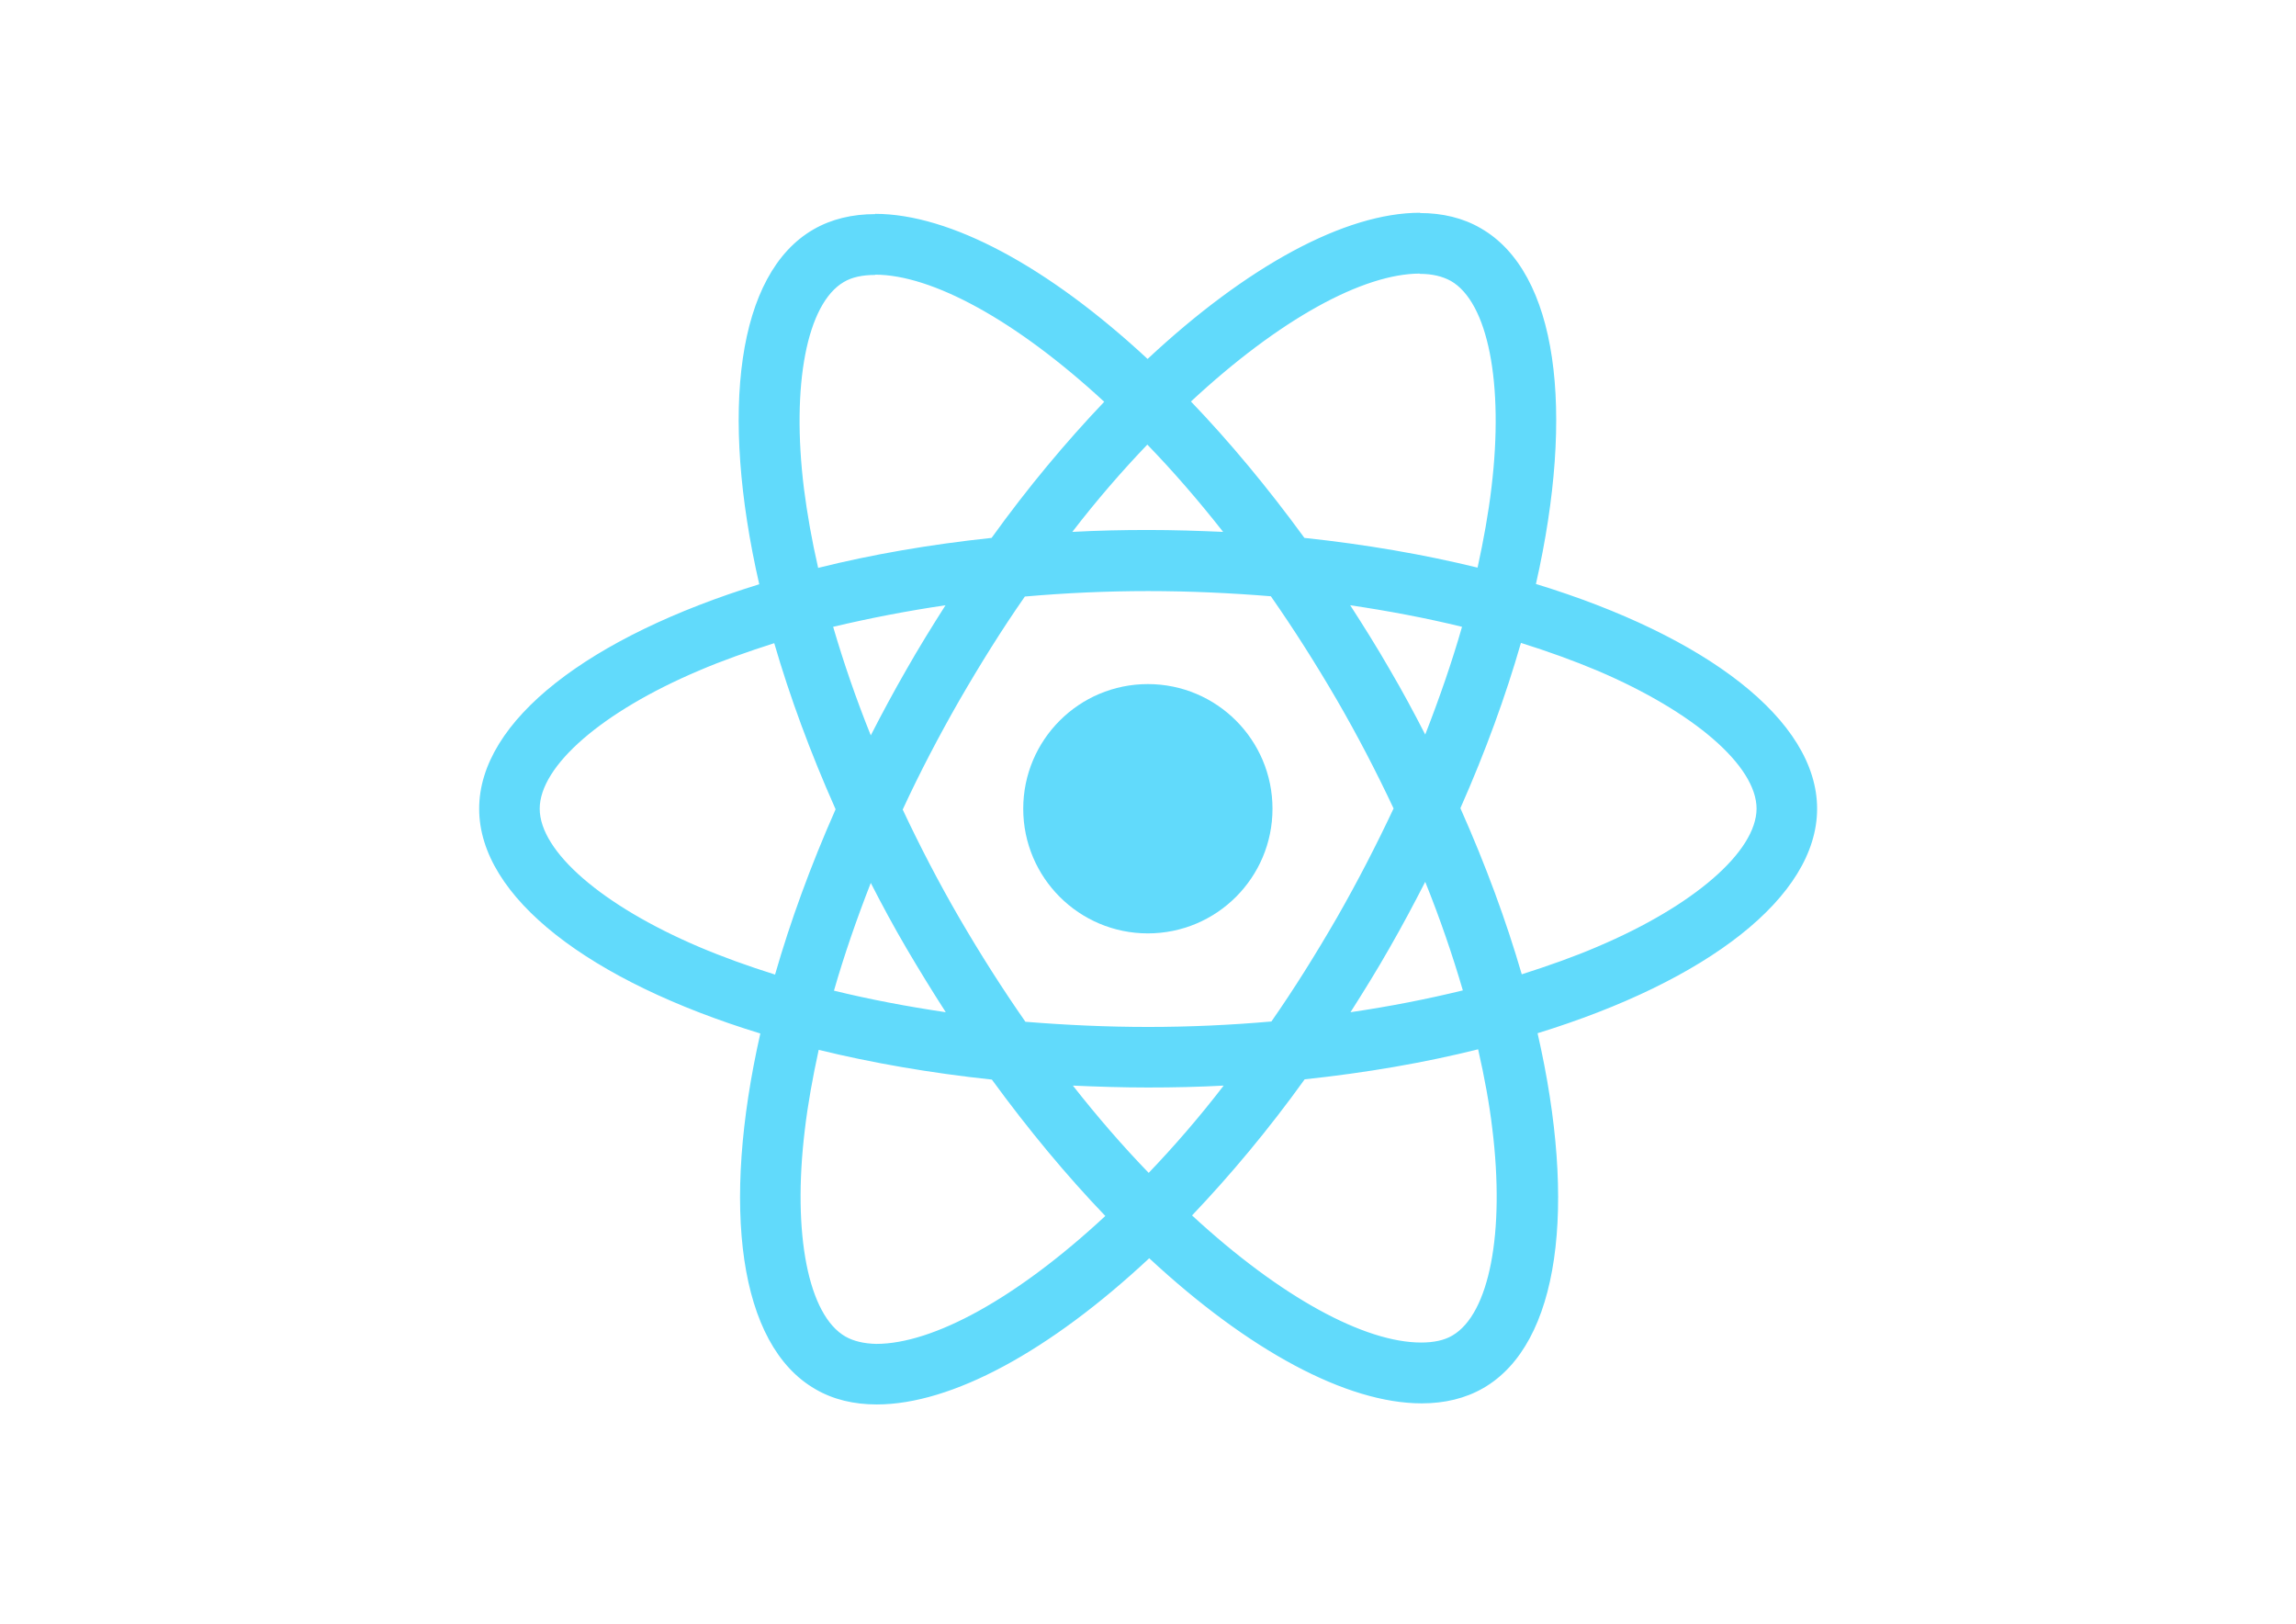
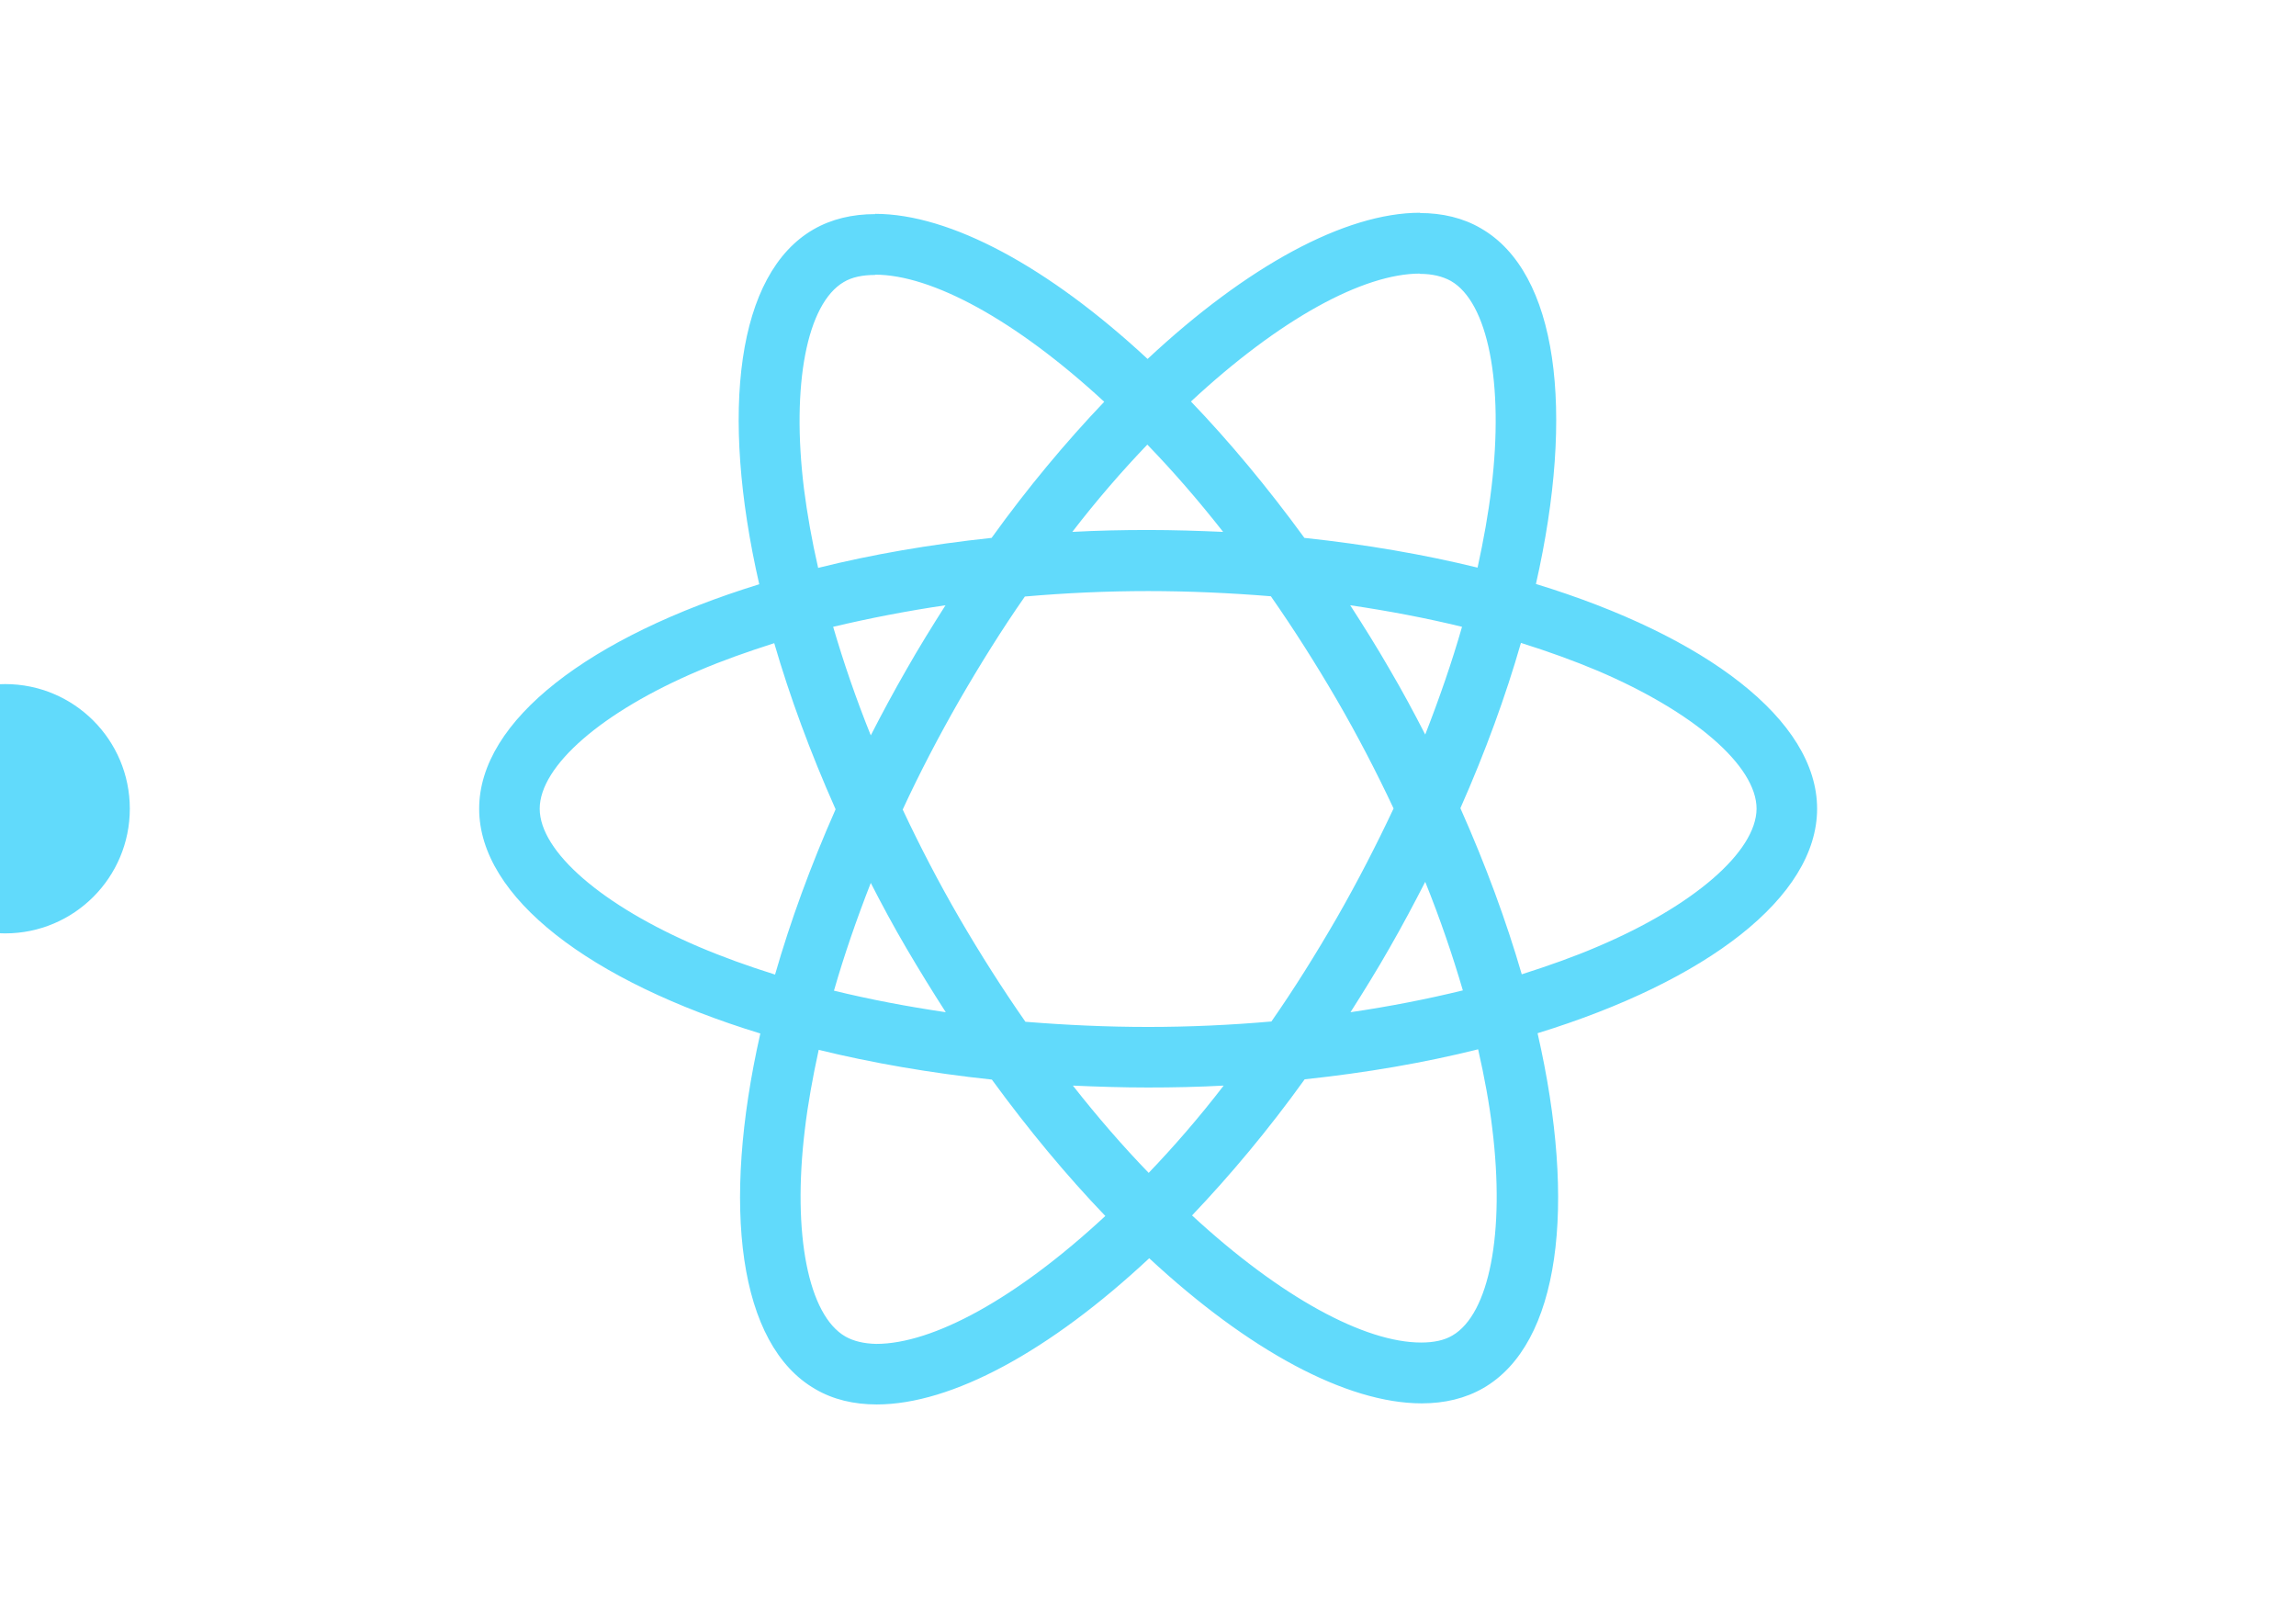
<svg xmlns="http://www.w3.org/2000/svg" viewBox="0 0 841.9 595.3">
  <g fill="#61DAFB">
    <path d="M666.3 296.5c0-32.5-40.7-63.3-103.1-82.4 14.4-63.6 8-114.2-20.2-130.4-6.5-3.8-14.1-5.6-22.4-5.6v22.3c4.6 0 8.3.9 11.4 2.6 13.6 7.8 19.5 37.5 14.9 75.7-1.1 9.4-2.9 19.3-5.1 29.4-19.6-4.8-41-8.5-63.5-10.9-13.5-18.5-27.5-35.3-41.6-50 32.6-30.3 63.2-46.9 84-46.9V78c-27.5 0-63.5 19.6-99.9 53.6-36.4-33.8-72.4-53.2-99.9-53.2v22.3c20.7 0 51.4 16.5 84 46.6-14 14.7-28 31.4-41.3 49.9-22.6 2.4-44 6.1-63.6 11-2.3-10-4-19.7-5.2-29-4.7-38.2 1.1-67.9 14.6-75.8 3-1.8 6.9-2.6 11.5-2.6V78.5c-8.4 0-16 1.8-22.6 5.6-28.1 16.2-34.4 66.7-19.9 130.1-62.2 19.2-102.7 49.9-102.7 82.3 0 32.5 40.7 63.3 103.1 82.4-14.4 63.6-8 114.2 20.2 130.4 6.5 3.8 14.1 5.6 22.5 5.6 27.5 0 63.5-19.6 99.9-53.6 36.4 33.8 72.4 53.2 99.9 53.2 8.4 0 16-1.8 22.6-5.6 28.1-16.2 34.4-66.7 19.9-130.1 62-19.1 102.5-49.9 102.5-82.3zm-130.2-66.7c-3.7 12.9-8.3 26.2-13.5 39.5-4.1-8-8.4-16-13.1-24-4.6-8-9.5-15.8-14.4-23.4 14.2 2.1 27.9 4.7 41 7.9zm-45.8 106.5c-7.8 13.5-15.8 26.3-24.1 38.2-14.9 1.3-30 2-45.2 2-15.1 0-30.2-.7-45-1.9-8.3-11.9-16.4-24.6-24.2-38-7.6-13.1-14.5-26.4-20.8-39.8 6.2-13.4 13.2-26.8 20.7-39.9 7.8-13.5 15.8-26.3 24.1-38.2 14.9-1.3 30-2 45.2-2 15.1 0 30.2.7 45 1.9 8.3 11.9 16.4 24.6 24.2 38 7.6 13.1 14.5 26.4 20.8 39.8-6.3 13.4-13.2 26.8-20.7 39.9zm32.3-13c5.4 13.4 10 26.8 13.8 39.8-13.1 3.2-26.9 5.9-41.2 8 4.9-7.7 9.8-15.6 14.4-23.7 4.6-8 8.9-16.1 13-24.1zM421.2 430c-9.3-9.6-18.6-20.3-27.8-32 9 .4 18.2.7 27.5.7 9.4 0 18.7-.2 27.8-.7-9 11.7-18.3 22.4-27.5 32zm-74.4-58.9c-14.2-2.1-27.9-4.7-41-7.9 3.7-12.9 8.3-26.2 13.5-39.5 4.1 8 8.4 16 13.1 24 4.7 8 9.5 15.8 14.4 23.4zM420.7 163c9.3 9.6 18.6 20.3 27.8 32-9-.4-18.2-.7-27.5-.7-9.4 0-18.7.2-27.8.7 9-11.7 18.3-22.4 27.5-32zm-74 58.9c-4.9 7.7-9.8 15.6-14.4 23.7-4.6 8-8.9 16-13 24-5.4-13.4-10-26.8-13.8-39.8 13.1-3.1 26.9-5.8 41.2-7.9zm-90.5 125.2c-35.4-15.1-58.3-34.9-58.3-50.6 0-15.7 22.9-35.6 58.3-50.6 8.6-3.7 18-7 27.7-10.1 5.7 19.6 13.2 40 22.5 60.9-9.2 20.8-16.6 41.1-22.2 60.6-9.9-3.1-19.3-6.5-28-10.2zM310 490c-13.6-7.8-19.5-37.5-14.9-75.7 1.1-9.4 2.9-19.3 5.1-29.4 19.6 4.8 41 8.5 63.5 10.9 13.5 18.5 27.5 35.3 41.6 50-32.6 30.3-63.2 46.9-84 46.9-4.5-.1-8.3-1-11.3-2.7zm237.2-76.2c4.7 38.2-1.1 67.9-14.6 75.8-3 1.8-6.9 2.6-11.5 2.6-20.7 0-51.4-16.5-84-46.6 14-14.7 28-31.4 41.3-49.9 22.6-2.4 44-6.1 63.6-11 2.3 10.1 4.1 19.8 5.2 29.1zm38.5-66.7c-8.6 3.7-18 7-27.7 10.1-5.7-19.6-13.2-40-22.5-60.9 9.2-20.8 16.6-41.1 22.2-60.6 9.9 3.1 19.3 6.5 28.1 10.2 35.4 15.1 58.3 34.9 58.3 50.6-.1 15.7-23 35.6-58.4 50.6zM320.8 78.4z" />
-     <circle cx="420.9" cy="296.5" r="45.7" />
+     <circle cx="1.9" cy="296.5" r="45.7" />
    <path d="M520.5 78.1z" />
  </g>
</svg>
